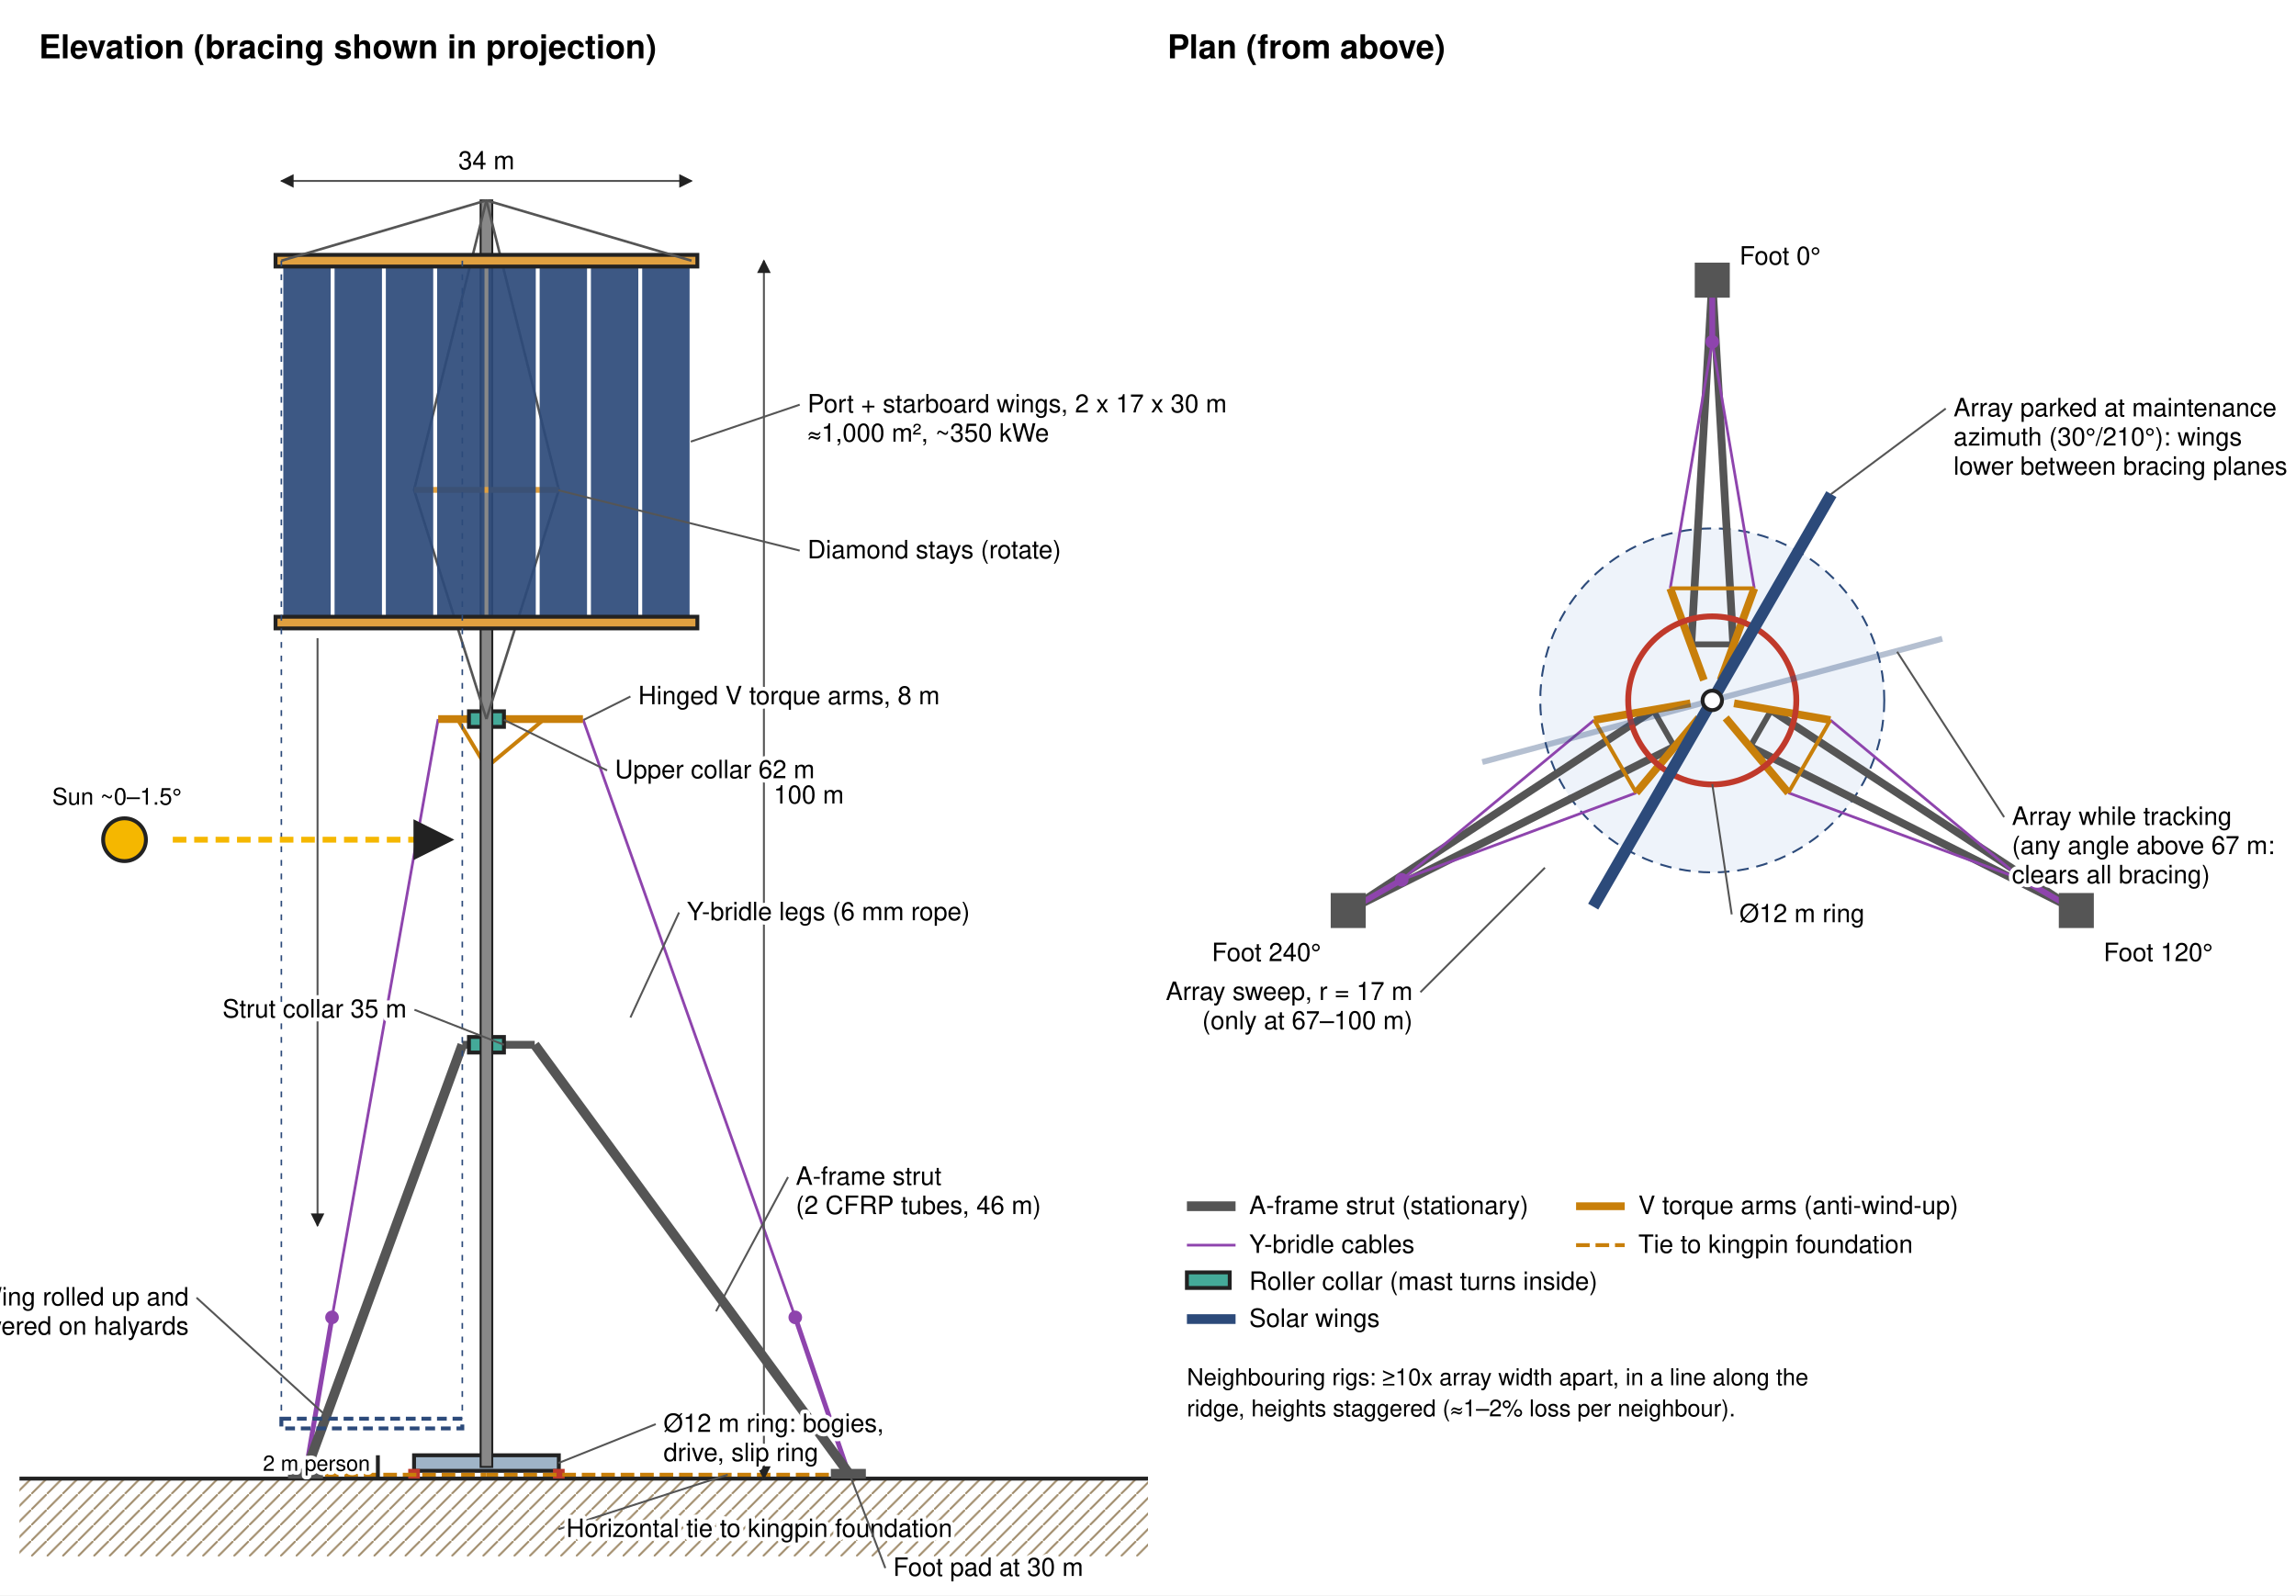
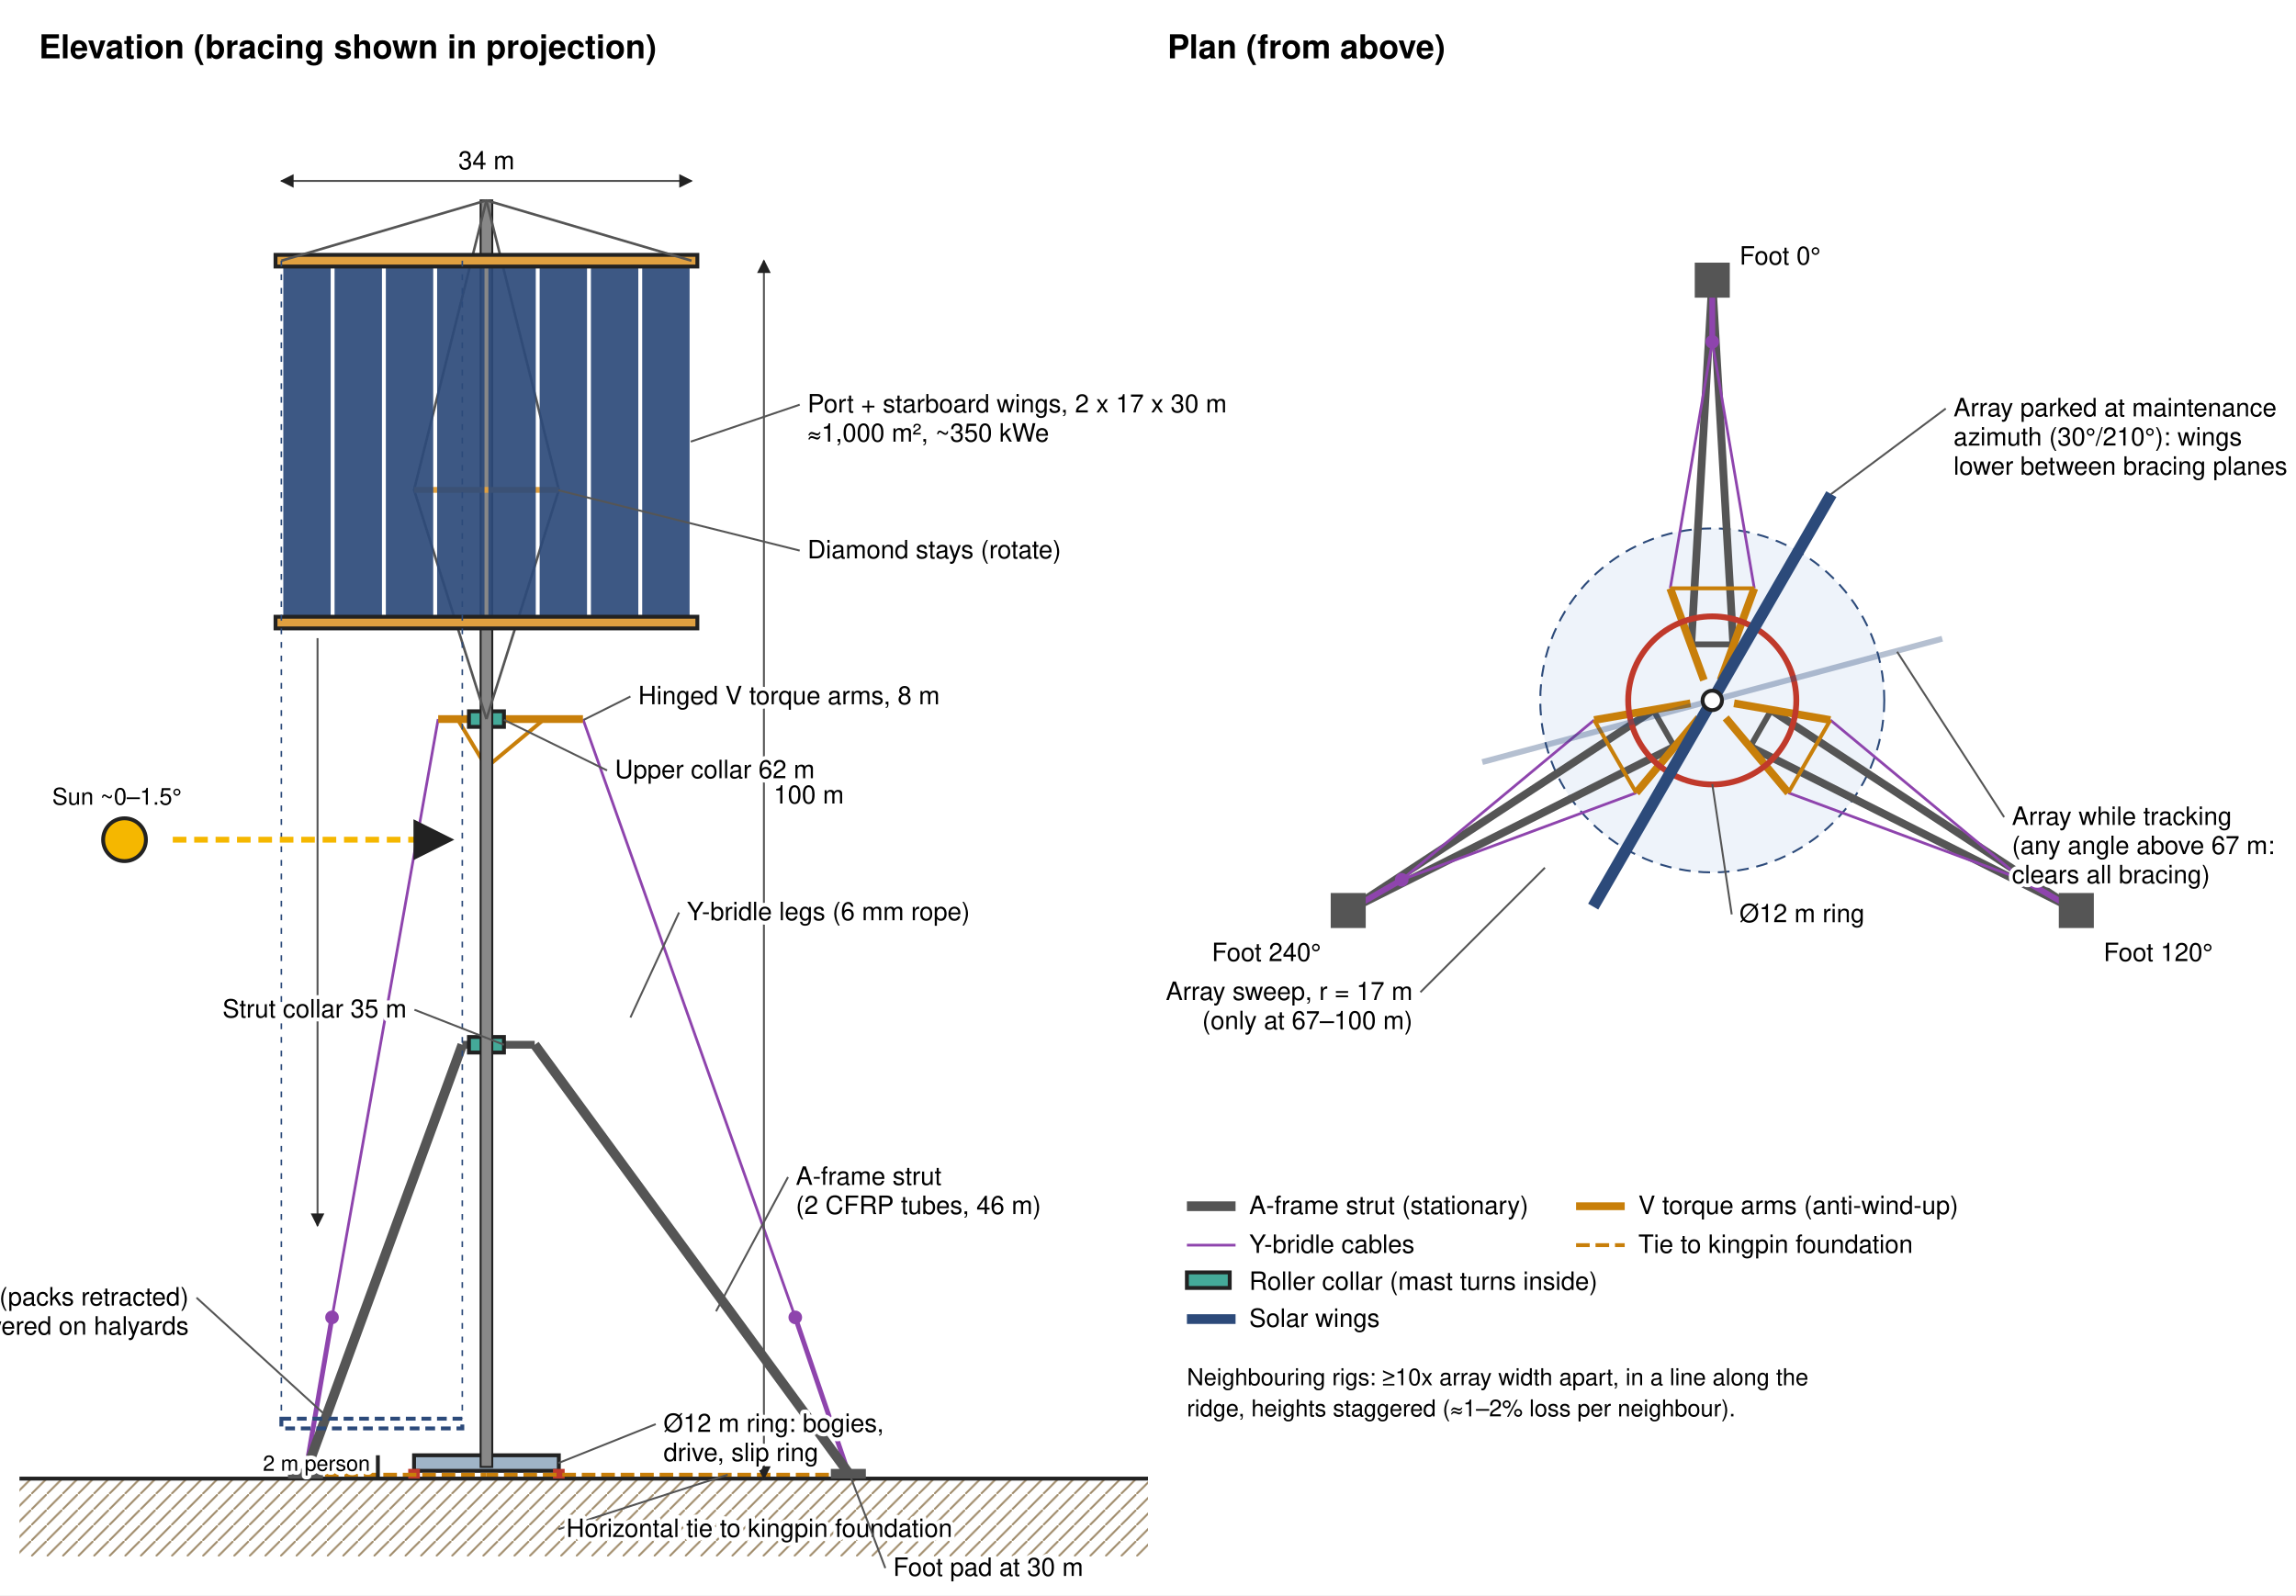
<svg xmlns="http://www.w3.org/2000/svg" viewBox="0 0 1180 820" font-family="Helvetica, Arial, sans-serif" font-size="13">
  <rect width="1180" height="820" fill="#fff" />
  <defs>
    <marker id="ar" viewBox="0 0 10 10" refX="9" refY="5" markerWidth="7" markerHeight="7" orient="auto-start-reverse">
      <path d="M0 0L10 5L0 10z" fill="#222" />
    </marker>
    <pattern id="g" width="8" height="8" patternUnits="userSpaceOnUse">
      <path d="M0 8L8 0" stroke="#a08c6c" />
    </pattern>
  </defs>
  <style>.s{stroke:#222;stroke-width:2}.l{stroke:#555;stroke-width:1;fill:none}.guy{stroke:#8e44ad;stroke-width:1.4}.c{stroke:#555;stroke-width:1.3}text{paint-order:stroke;stroke:#fff;stroke-width:4px;stroke-linejoin:round}.t{font-size:17px;font-weight:bold}</style>
  <text x="20" y="30" class="t">Elevation (bracing shown in projection)</text>
  <rect x="10" y="760" width="580" height="40" fill="url(#g)" />
  <line x1="10" y1="760" x2="590" y2="760" class="s" />
  <rect x="212.8" y="748" width="74.4" height="8" fill="#9fb4c7" class="s" />
  <rect x="209.8" y="755" width="6" height="5" fill="#c0392b" />
  <rect x="284.2" y="755" width="6" height="5" fill="#c0392b" />
  <line x1="436.0" y1="757" x2="408.72" y2="677.12" stroke="#8e44ad" stroke-width="2.5" />
  <line x1="408.72" y1="677.12" x2="299.6" y2="369.6" class="guy" />
  <circle cx="408.72" cy="677.12" r="3.5" fill="#8e44ad" />
  <line x1="436.0" y1="757" x2="274.8" y2="537.0" stroke="#555" stroke-width="5" />
  <line x1="250.0" y1="537.0" x2="274.8" y2="537.0" stroke="#555" stroke-width="4" />
  <line x1="250.0" y1="369.6" x2="299.6" y2="369.6" stroke="#c87f0a" stroke-width="4" />
  <line x1="250.0" y1="394.4" x2="279.76" y2="369.6" stroke="#c87f0a" stroke-width="2" />
  <line x1="436.0" y1="758" x2="250.0" y2="758" stroke="#c87f0a" stroke-width="2" stroke-dasharray="7 3" />
  <rect x="427.0" y="755" width="18" height="5" fill="#555" />
  <line x1="157.0" y1="757" x2="170.64" y2="677.12" stroke="#8e44ad" stroke-width="2.5" />
  <line x1="170.64" y1="677.12" x2="225.2" y2="369.6" class="guy" />
  <circle cx="170.64" cy="677.12" r="3.5" fill="#8e44ad" />
  <line x1="157.0" y1="757" x2="237.6" y2="537.0" stroke="#555" stroke-width="5" />
  <line x1="250.0" y1="537.0" x2="237.6" y2="537.0" stroke="#555" stroke-width="4" />
  <line x1="250.0" y1="369.6" x2="225.2" y2="369.6" stroke="#c87f0a" stroke-width="4" />
  <line x1="250.0" y1="394.4" x2="235.12" y2="369.6" stroke="#c87f0a" stroke-width="2" />
  <line x1="157.0" y1="758" x2="250.0" y2="758" stroke="#c87f0a" stroke-width="2" stroke-dasharray="7 3" />
  <rect x="148.0" y="755" width="18" height="5" fill="#555" />
  <rect x="241.0" y="533.0" width="18" height="8" fill="#4a9" class="s" />
  <rect x="241.0" y="365.6" width="18" height="8" fill="#4a9" class="s" />
  <rect x="247.0" y="103.0" width="6" height="651.0" fill="#888" stroke="#222" />
  <polyline points="250.0,103.0 212.8,251.8 250.0,369.6" fill="none" class="c" />
  <polyline points="250.0,103.0 287.2,251.8 250.0,369.6" fill="none" class="c" />
  <line x1="212.8" y1="251.8" x2="287.2" y2="251.8" stroke="#e0a040" stroke-width="3" />
  <rect x="145.6" y="134.0" width="24.35" height="186.0" fill="#2c4a7a" opacity="0.92" />
  <rect x="171.95" y="134.0" width="24.35" height="186.0" fill="#2c4a7a" opacity="0.92" />
  <rect x="198.3" y="134.0" width="24.35" height="186.0" fill="#2c4a7a" opacity="0.92" />
  <rect x="224.65" y="134.0" width="24.35" height="186.0" fill="#2c4a7a" opacity="0.92" />
  <rect x="251.0" y="134.0" width="24.35" height="186.0" fill="#2c4a7a" opacity="0.92" />
  <rect x="277.35" y="134.0" width="24.35" height="186.0" fill="#2c4a7a" opacity="0.92" />
  <rect x="303.7" y="134.0" width="24.35" height="186.0" fill="#2c4a7a" opacity="0.92" />
  <rect x="330.05" y="134.0" width="24.35" height="186.0" fill="#2c4a7a" opacity="0.92" />
  <rect x="141.6" y="131.0" width="216.8" height="6" fill="#e0a040" class="s" />
  <rect x="141.6" y="317.0" width="216.8" height="6" fill="#e0a040" class="s" />
  <line x1="250.0" y1="103.0" x2="144.6" y2="134.0" class="c" />
  <line x1="250.0" y1="103.0" x2="355.4" y2="134.0" class="c" />
  <rect x="144.6" y="729.2" width="93.0" height="5" fill="none" stroke="#2c4a7a" stroke-width="2" stroke-dasharray="5 3" />
  <line x1="144.6" y1="134.0" x2="144.6" y2="729.2" stroke="#2c4a7a" stroke-width="0.8" stroke-dasharray="3 4" />
  <line x1="237.6" y1="134.0" x2="237.6" y2="729.2" stroke="#2c4a7a" stroke-width="0.8" stroke-dasharray="3 4" />
  <path d="M163.2 328.0V630.0" class="l" marker-end="url(#ar)" />
  <path d="M392.6 134.0V760" class="l" marker-start="url(#ar)" marker-end="url(#ar)" />
  <text x="397.6" y="413.0">100 m</text>
  <path d="M144.6 93.0H355.4" class="l" marker-start="url(#ar)" marker-end="url(#ar)" />
  <text x="250.0" y="87.0" text-anchor="middle">34 m</text>
  <path d="M355 227L411 208" class="l" />
  <text x="415" y="212" text-anchor="start">Port + starboard wings, 2 x 17 x 30 m</text>
  <text x="415" y="227" text-anchor="start">≈1,000 m², ~350 kWe</text>
  <path d="M287 252L411 283" class="l" />
  <text x="415" y="287" text-anchor="start">Diamond stays (rotate)</text>
  <path d="M259 370L312 396" class="l" />
  <text x="316" y="400" text-anchor="start">Upper collar 62 m</text>
  <path d="M300 370L324 358" class="l" />
  <text x="328" y="362" text-anchor="start">Hinged V torque arms, 8 m</text>
  <path d="M259 537L213 519" class="l" />
  <text x="209" y="523" text-anchor="end">Strut collar 35 m</text>
  <path d="M324 523L349 469" class="l" />
  <text x="353" y="473" text-anchor="start">Y-bridle legs (6 mm rope)</text>
  <path d="M368 674L405 605" class="l" />
  <text x="409" y="609" text-anchor="start">A-frame strut</text>
  <text x="409" y="624" text-anchor="start">(2 CFRP tubes, 46 m)</text>
  <path d="M374 758L287 786" class="l" />
  <text x="291" y="790" text-anchor="start">Horizontal tie to kingpin foundation</text>
  <path d="M436 756L455 806" class="l" />
  <text x="459" y="810" text-anchor="start">Foot pad at 30 m</text>
  <path d="M169 729L101 667" class="l" />
-   <text x="97" y="671" text-anchor="end">Wing rolled up and</text>
+   <text x="97" y="671" text-anchor="end">Wing (packs retracted)</text>
  <text x="97" y="686" text-anchor="end">lowered on halyards</text>
  <path d="M287 752L337 732" class="l" />
  <text x="341" y="736" text-anchor="start">Ø12 m ring: bogies,</text>
  <text x="341" y="751" text-anchor="start">drive, slip ring</text>
  <line x1="194.2" y1="748" x2="194.2" y2="760" stroke="#222" stroke-width="2" />
  <text x="190.2" y="756" font-size="11" text-anchor="end">2 m person</text>
  <line x1="88.8" y1="431.6" x2="231.4" y2="431.6" stroke="#f5b700" stroke-width="3" stroke-dasharray="7 4" marker-end="url(#ar)" />
  <circle cx="64.0" cy="431.6" r="11" fill="#f5b700" class="s" />
  <text x="26.8" y="413.6" font-size="12">Sun ~0–1.5°</text>
  <text x="600" y="30" class="t">Plan (from above)</text>
  <circle cx="880" cy="360" r="88.4" fill="#eef3fa" stroke="#2c4a7a" stroke-dasharray="6 4" />
  <line x1="869.2" y1="331.2" x2="880.0" y2="144.0" stroke="#555" stroke-width="4" />
  <line x1="890.8" y1="331.2" x2="880.0" y2="144.0" stroke="#555" stroke-width="4" />
  <line x1="869.2" y1="331.2" x2="890.8" y2="331.2" stroke="#555" stroke-width="3" />
  <line x1="858.4" y1="302.4" x2="880.0" y2="175.7" class="guy" />
  <line x1="875.7" y1="349.6" x2="858.4" y2="302.4" stroke="#c87f0a" stroke-width="4" />
  <line x1="901.6" y1="302.4" x2="880.0" y2="175.7" class="guy" />
  <line x1="884.3" y1="349.6" x2="901.6" y2="302.4" stroke="#c87f0a" stroke-width="4" />
  <line x1="880.0" y1="175.7" x2="880.0" y2="144.0" stroke="#8e44ad" stroke-width="3" />
  <circle cx="880.0" cy="175.7" r="3.5" fill="#8e44ad" />
  <line x1="858.4" y1="302.4" x2="901.6" y2="302.4" stroke="#c87f0a" stroke-width="2" />
  <rect x="871.0" y="135.0" width="18" height="18" fill="#555" />
  <text x="894.0" y="136.0" text-anchor="start">Foot 0°</text>
  <line x1="910.3" y1="365.0" x2="1067.1" y2="468.0" stroke="#555" stroke-width="4" />
  <line x1="899.5" y1="383.8" x2="1067.1" y2="468.0" stroke="#555" stroke-width="4" />
  <line x1="910.3" y1="365.0" x2="899.5" y2="383.8" stroke="#555" stroke-width="3" />
  <line x1="940.7" y1="370.1" x2="1039.6" y2="452.2" class="guy" />
  <line x1="891.2" y1="361.5" x2="940.7" y2="370.1" stroke="#c87f0a" stroke-width="4" />
  <line x1="919.1" y1="407.5" x2="1039.6" y2="452.2" class="guy" />
  <line x1="886.9" y1="369.0" x2="919.1" y2="407.5" stroke="#c87f0a" stroke-width="4" />
  <line x1="1039.6" y1="452.2" x2="1067.1" y2="468.0" stroke="#8e44ad" stroke-width="3" />
  <circle cx="1039.6" cy="452.2" r="3.5" fill="#8e44ad" />
  <line x1="940.7" y1="370.1" x2="919.1" y2="407.5" stroke="#c87f0a" stroke-width="2" />
  <rect x="1058.1" y="459.0" width="18" height="18" fill="#555" />
  <text x="1081.1" y="494.0" text-anchor="start">Foot 120°</text>
  <line x1="860.5" y1="383.8" x2="692.9" y2="468.0" stroke="#555" stroke-width="4" />
  <line x1="849.7" y1="365.0" x2="692.9" y2="468.0" stroke="#555" stroke-width="4" />
  <line x1="860.5" y1="383.8" x2="849.7" y2="365.0" stroke="#555" stroke-width="3" />
  <line x1="840.9" y1="407.5" x2="720.4" y2="452.2" class="guy" />
  <line x1="873.1" y1="369.0" x2="840.9" y2="407.5" stroke="#c87f0a" stroke-width="4" />
  <line x1="819.3" y1="370.1" x2="720.4" y2="452.2" class="guy" />
  <line x1="868.8" y1="361.5" x2="819.3" y2="370.1" stroke="#c87f0a" stroke-width="4" />
  <line x1="720.4" y1="452.2" x2="692.9" y2="468.0" stroke="#8e44ad" stroke-width="3" />
  <circle cx="720.4" cy="452.2" r="3.5" fill="#8e44ad" />
  <line x1="840.9" y1="407.5" x2="819.3" y2="370.1" stroke="#c87f0a" stroke-width="2" />
  <rect x="683.9" y="459.0" width="18" height="18" fill="#555" />
  <text x="678.9" y="494.0" text-anchor="end">Foot 240°</text>
  <circle cx="880" cy="360" r="43.2" fill="none" stroke="#c0392b" stroke-width="3" />
  <line x1="818.8" y1="466.0" x2="941.2" y2="254.0" stroke="#2c4a7a" stroke-width="6" />
  <line x1="761.8" y1="391.7" x2="998.2" y2="328.3" stroke="#2c4a7a" stroke-width="3" opacity="0.35" />
  <circle cx="880" cy="360" r="5" fill="#fff" class="s" />
  <path d="M941 254L1000 210" class="l" />
  <text x="1004" y="214" text-anchor="start">Array parked at maintenance</text>
  <text x="1004" y="229" text-anchor="start">azimuth (30°/210°): wings</text>
  <text x="1004" y="244" text-anchor="start">lower between bracing planes</text>
  <path d="M975 335L1030 420" class="l" />
  <text x="1034" y="424" text-anchor="start">Array while tracking</text>
  <text x="1034" y="439" text-anchor="start">(any angle above 67 m:</text>
  <text x="1034" y="454" text-anchor="start">clears all bracing)</text>
  <path d="M794 446L730 510" class="l" />
  <text x="726" y="514" text-anchor="end">Array sweep, r = 17 m</text>
  <text x="726" y="529" text-anchor="end">(only at 67–100 m)</text>
  <path d="M880 403L890 470" class="l" />
  <text x="894" y="474" text-anchor="start">Ø12 m ring</text>
  <line x1="610" y1="620" x2="635" y2="620" stroke="#555" stroke-width="5" />
  <text x="642" y="624">A-frame strut (stationary)</text>
  <line x1="810" y1="620" x2="835" y2="620" stroke="#c87f0a" stroke-width="4" />
  <text x="842" y="624">V torque arms (anti-wind-up)</text>
  <line x1="610" y1="640" x2="635" y2="640" class="guy" />
  <text x="642" y="644">Y-bridle cables</text>
  <line x1="810" y1="640" x2="835" y2="640" stroke="#c87f0a" stroke-width="2" stroke-dasharray="7 3" />
  <text x="842" y="644">Tie to kingpin foundation</text>
  <rect x="610" y="654" width="22" height="8" fill="#4a9" class="s" />
  <text x="642" y="663">Roller collar (mast turns inside)</text>
  <line x1="610" y1="678" x2="635" y2="678" stroke="#2c4a7a" stroke-width="5" />
  <text x="642" y="682">Solar wings</text>
  <text x="610" y="712" font-size="12">Neighbouring rigs: ≥10x array width apart, in a line along the</text>
  <text x="610" y="728" font-size="12">ridge, heights staggered (≈1–2% loss per neighbour).</text>
</svg>
